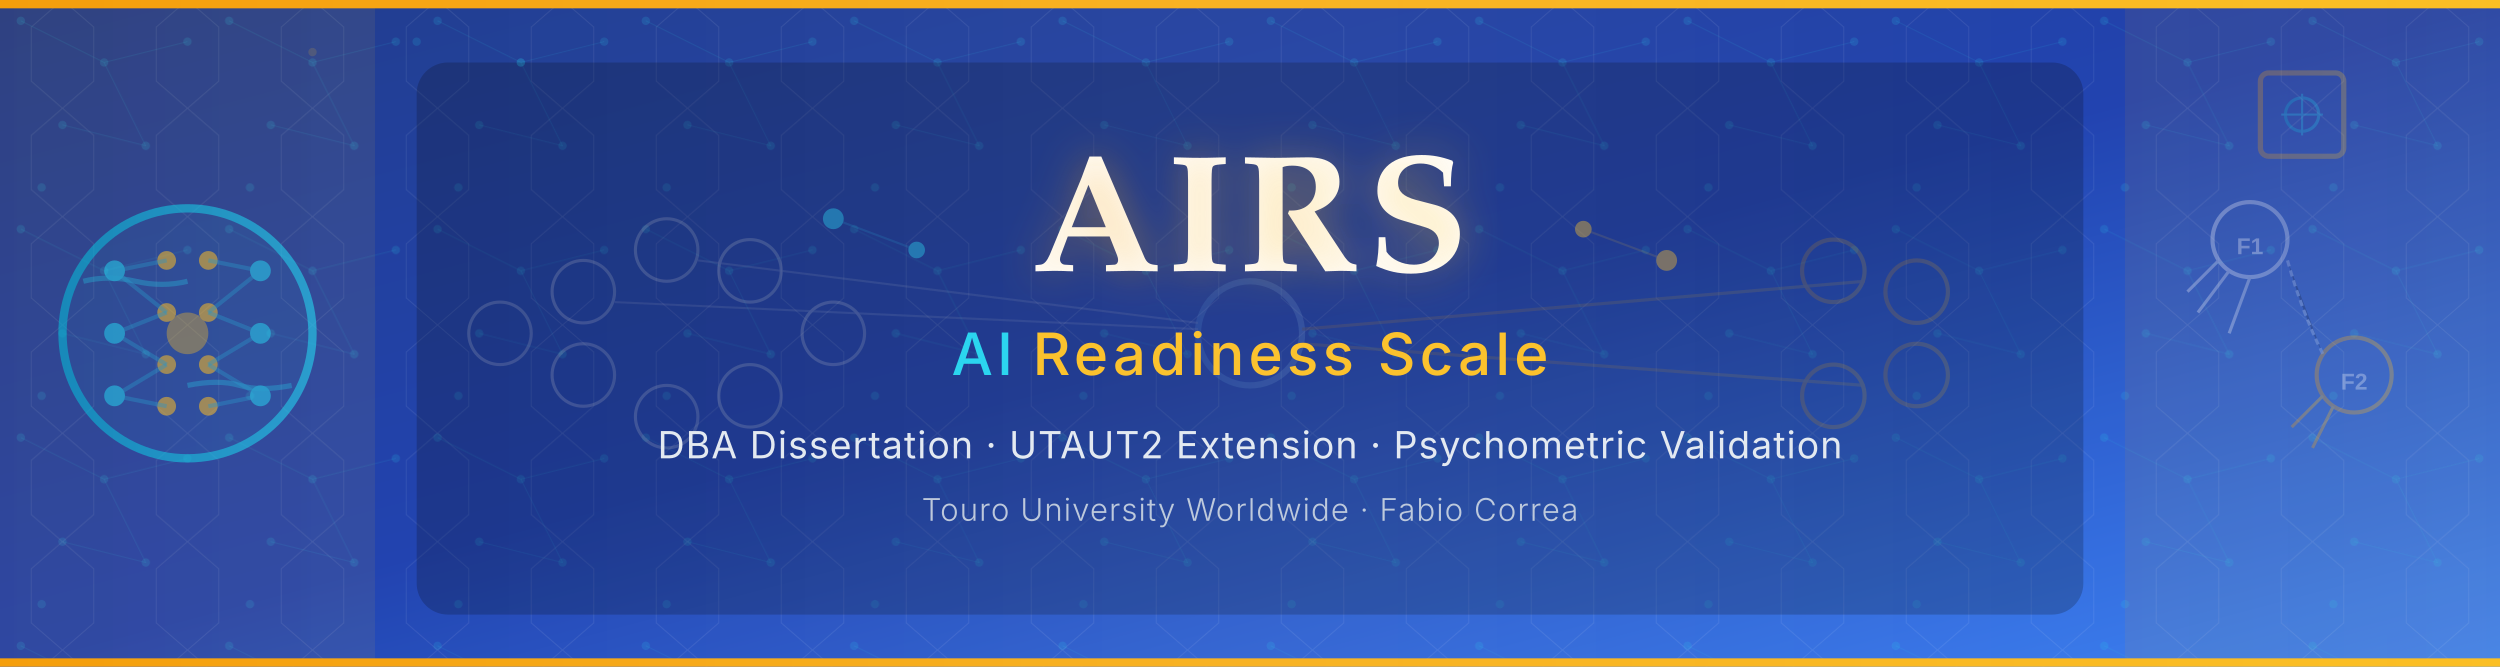
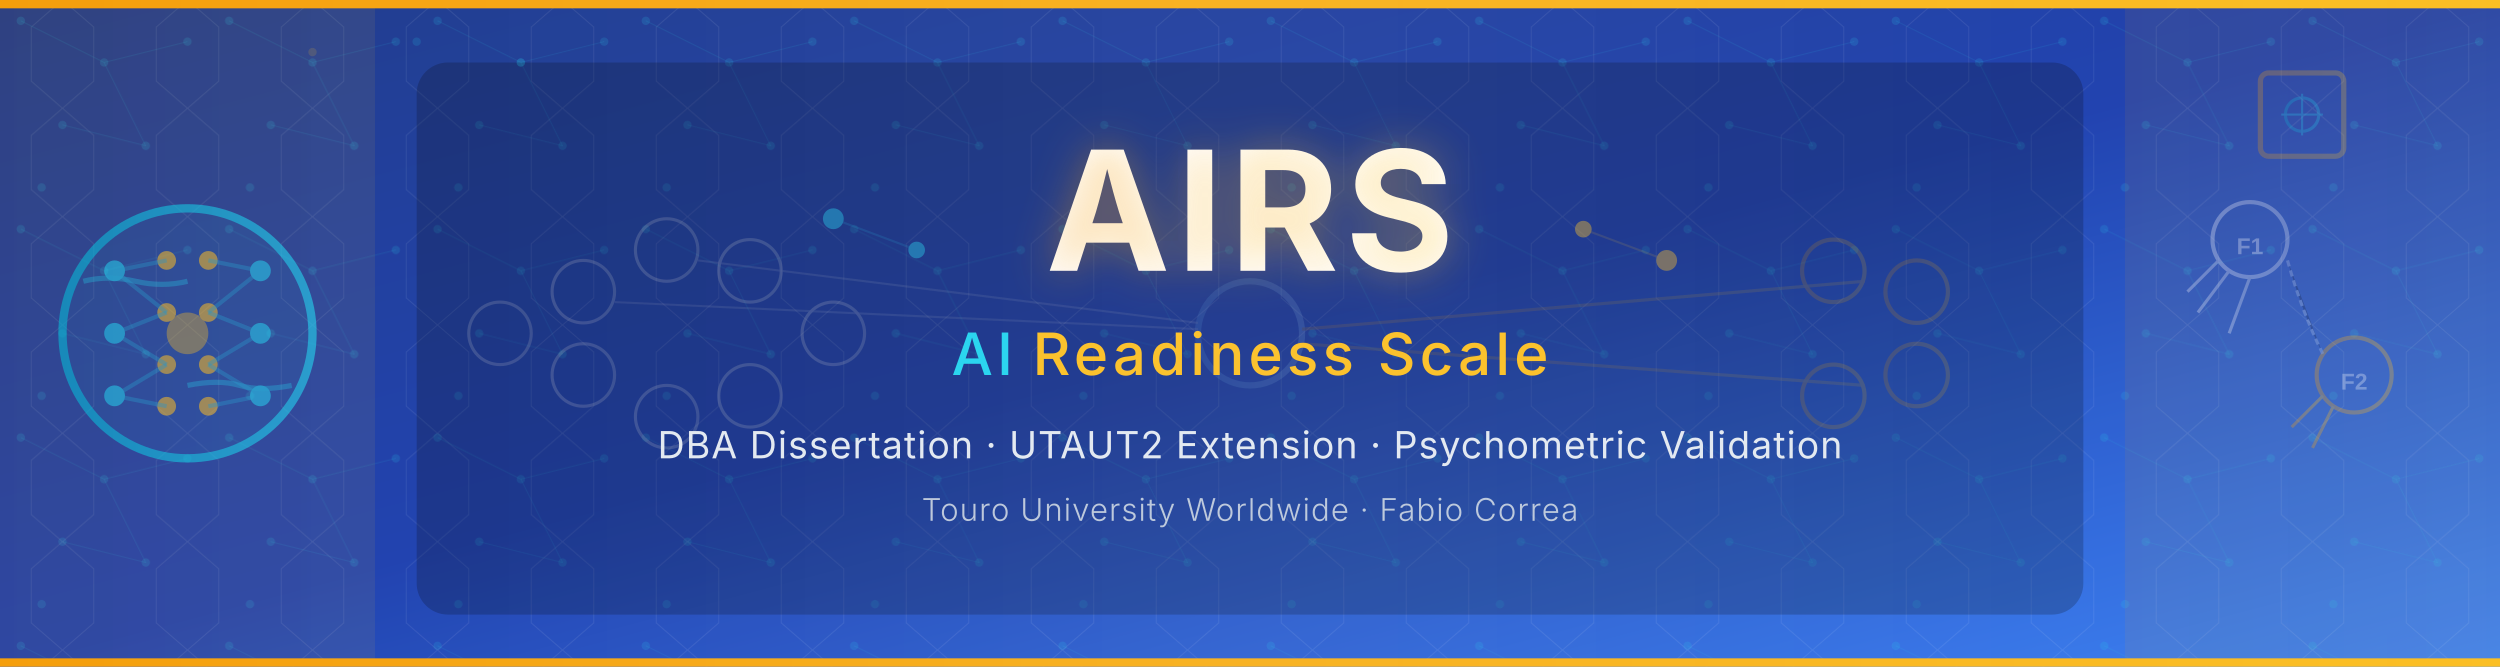
<svg xmlns="http://www.w3.org/2000/svg" width="1200" height="320">
  <defs>
    <linearGradient id="bg-gradient" x1="0%" y1="0%" x2="100%" y2="100%">
      <stop offset="0%" style="stop-color:#1e3a8a;stop-opacity:1" />
      <stop offset="50%" style="stop-color:#1e40af;stop-opacity:1" />
      <stop offset="100%" style="stop-color:#3b82f6;stop-opacity:1" />
    </linearGradient>
    <linearGradient id="accent-gold" x1="0%" y1="0%" x2="100%" y2="0%">
      <stop offset="0%" style="stop-color:#f59e0b;stop-opacity:1" />
      <stop offset="100%" style="stop-color:#fbbf24;stop-opacity:1" />
    </linearGradient>
    <linearGradient id="accent-white" x1="0%" y1="0%" x2="100%" y2="0%">
      <stop offset="0%" style="stop-color:#f8fafc;stop-opacity:1" />
      <stop offset="100%" style="stop-color:#e2e8f0;stop-opacity:1" />
    </linearGradient>
    <linearGradient id="accent-blue" x1="0%" y1="0%" x2="100%" y2="0%">
      <stop offset="0%" style="stop-color:#60a5fa;stop-opacity:1" />
      <stop offset="100%" style="stop-color:#93c5fd;stop-opacity:1" />
    </linearGradient>
    <linearGradient id="accent-cyan" x1="0%" y1="0%" x2="100%" y2="0%">
      <stop offset="0%" style="stop-color:#06b6d4;stop-opacity:1" />
      <stop offset="100%" style="stop-color:#22d3ee;stop-opacity:1" />
    </linearGradient>
    <pattern id="hexagon-pattern" x="0" y="0" width="60" height="52" patternUnits="userSpaceOnUse">
      <path d="M30 0 L45 13 L45 39 L30 52 L15 39 L15 13 Z" fill="none" stroke="white" stroke-width="0.5" opacity="0.08" />
    </pattern>
    <pattern id="neural-pattern" x="0" y="0" width="100" height="100" patternUnits="userSpaceOnUse">
      <circle cx="10" cy="10" r="2" fill="#22d3ee" opacity="0.15" />
      <circle cx="50" cy="30" r="2" fill="#22d3ee" opacity="0.15" />
      <circle cx="90" cy="20" r="2" fill="#22d3ee" opacity="0.15" />
      <circle cx="30" cy="60" r="2" fill="#22d3ee" opacity="0.15" />
      <circle cx="70" cy="70" r="2" fill="#22d3ee" opacity="0.15" />
      <circle cx="20" cy="90" r="2" fill="#22d3ee" opacity="0.15" />
      <line x1="10" y1="10" x2="50" y2="30" stroke="#22d3ee" stroke-width="0.5" opacity="0.1" />
      <line x1="50" y1="30" x2="90" y2="20" stroke="#22d3ee" stroke-width="0.5" opacity="0.1" />
      <line x1="50" y1="30" x2="70" y2="70" stroke="#22d3ee" stroke-width="0.5" opacity="0.1" />
      <line x1="30" y1="60" x2="70" y2="70" stroke="#22d3ee" stroke-width="0.5" opacity="0.1" />
    </pattern>
    <linearGradient id="shimmer" x1="0%" y1="0%" x2="100%" y2="0%">
      <stop offset="0%" style="stop-color:white;stop-opacity:0">
        <animate attributeName="offset" values="0;1" dur="3s" repeatCount="indefinite" />
      </stop>
      <stop offset="50%" style="stop-color:white;stop-opacity:0.1">
        <animate attributeName="offset" values="0.5;1.5" dur="3s" repeatCount="indefinite" />
      </stop>
      <stop offset="100%" style="stop-color:white;stop-opacity:0">
        <animate attributeName="offset" values="1;2" dur="3s" repeatCount="indefinite" />
      </stop>
    </linearGradient>
  </defs>
  <rect width="1200" height="320" fill="url(#bg-gradient)" />
  <rect width="1200" height="320" fill="url(#hexagon-pattern)" />
  <rect width="1200" height="320" fill="url(#neural-pattern)" />
  <rect x="0" y="0" width="180" height="320" fill="url(#accent-gold)" opacity="0.08" />
  <rect x="1020" y="0" width="180" height="320" fill="url(#accent-gold)" opacity="0.08" />
  <g opacity="0.6">
    <circle cx="90" cy="160" r="60" fill="url(#accent-cyan)" opacity="0.08" />
    <circle cx="90" cy="160" r="60" fill="none" stroke="url(#accent-cyan)" stroke-width="4" />
    <line x1="90" y1="100" x2="90" y2="220" stroke="url(#accent-cyan)" stroke-width="2.5" opacity="0.4" />
    <g opacity="0.9">
      <circle cx="55" cy="130" r="5" fill="#22d3ee">
        <animate attributeName="r" values="5;6;5" dur="2s" repeatCount="indefinite" />
      </circle>
      <circle cx="55" cy="160" r="5" fill="#22d3ee">
        <animate attributeName="r" values="5;6;5" dur="2.3s" repeatCount="indefinite" />
      </circle>
      <circle cx="55" cy="190" r="5" fill="#22d3ee">
        <animate attributeName="r" values="5;6;5" dur="2.5s" repeatCount="indefinite" />
      </circle>
      <circle cx="80" cy="125" r="4.5" fill="#fbbf24">
        <animate attributeName="opacity" values="0.6;1;0.6" dur="1.8s" repeatCount="indefinite" />
      </circle>
      <circle cx="80" cy="150" r="4.5" fill="#fbbf24">
        <animate attributeName="opacity" values="0.6;1;0.6" dur="2.1s" repeatCount="indefinite" />
      </circle>
      <circle cx="80" cy="175" r="4.5" fill="#fbbf24">
        <animate attributeName="opacity" values="0.6;1;0.6" dur="2.4s" repeatCount="indefinite" />
      </circle>
      <circle cx="80" cy="195" r="4.5" fill="#fbbf24">
        <animate attributeName="opacity" values="0.6;1;0.6" dur="2.7s" repeatCount="indefinite" />
      </circle>
      <line x1="55" y1="130" x2="80" y2="125" stroke="#22d3ee" stroke-width="2" opacity="0.4" />
      <line x1="55" y1="130" x2="80" y2="150" stroke="#22d3ee" stroke-width="2" opacity="0.4" />
      <line x1="55" y1="160" x2="80" y2="150" stroke="#22d3ee" stroke-width="2" opacity="0.4" />
      <line x1="55" y1="160" x2="80" y2="175" stroke="#22d3ee" stroke-width="2" opacity="0.4" />
      <line x1="55" y1="190" x2="80" y2="175" stroke="#22d3ee" stroke-width="2" opacity="0.4" />
      <line x1="55" y1="190" x2="80" y2="195" stroke="#22d3ee" stroke-width="2" opacity="0.4" />
    </g>
    <g opacity="0.9">
      <circle cx="125" cy="130" r="5" fill="#22d3ee">
        <animate attributeName="r" values="5;6;5" dur="2.2s" repeatCount="indefinite" />
      </circle>
      <circle cx="125" cy="160" r="5" fill="#22d3ee">
        <animate attributeName="r" values="5;6;5" dur="2.6s" repeatCount="indefinite" />
      </circle>
      <circle cx="125" cy="190" r="5" fill="#22d3ee">
        <animate attributeName="r" values="5;6;5" dur="2.9s" repeatCount="indefinite" />
      </circle>
      <circle cx="100" cy="125" r="4.5" fill="#fbbf24">
        <animate attributeName="opacity" values="0.6;1;0.6" dur="2s" repeatCount="indefinite" />
      </circle>
      <circle cx="100" cy="150" r="4.5" fill="#fbbf24">
        <animate attributeName="opacity" values="0.6;1;0.6" dur="2.2s" repeatCount="indefinite" />
      </circle>
      <circle cx="100" cy="175" r="4.5" fill="#fbbf24">
        <animate attributeName="opacity" values="0.6;1;0.6" dur="2.6s" repeatCount="indefinite" />
      </circle>
      <circle cx="100" cy="195" r="4.5" fill="#fbbf24">
        <animate attributeName="opacity" values="0.6;1;0.6" dur="2.8s" repeatCount="indefinite" />
      </circle>
      <line x1="125" y1="130" x2="100" y2="125" stroke="#22d3ee" stroke-width="2" opacity="0.4" />
      <line x1="125" y1="130" x2="100" y2="150" stroke="#22d3ee" stroke-width="2" opacity="0.4" />
      <line x1="125" y1="160" x2="100" y2="150" stroke="#22d3ee" stroke-width="2" opacity="0.4" />
      <line x1="125" y1="160" x2="100" y2="175" stroke="#22d3ee" stroke-width="2" opacity="0.4" />
      <line x1="125" y1="190" x2="100" y2="175" stroke="#22d3ee" stroke-width="2" opacity="0.4" />
      <line x1="125" y1="190" x2="100" y2="195" stroke="#22d3ee" stroke-width="2" opacity="0.4" />
    </g>
    <circle cx="90" cy="160" r="10" fill="#fbbf24" opacity="0.6">
      <animate attributeName="r" values="10;13;10" dur="3s" repeatCount="indefinite" />
      <animate attributeName="opacity" values="0.4;0.8;0.4" dur="3s" repeatCount="indefinite" />
    </circle>
    <path d="M 40 135 Q 52 132 65 135 T 90 135" stroke="#22d3ee" stroke-width="2.5" fill="none" opacity="0.5">
      <animate attributeName="d" values="M 40 135 Q 52 132 65 135 T 90 135;M 40 135 Q 52 138 65 135 T 90 135;M 40 135 Q 52 132 65 135 T 90 135" dur="2s" repeatCount="indefinite" />
    </path>
    <path d="M 90 185 Q 105 182 115 185 T 140 185" stroke="#22d3ee" stroke-width="2.5" fill="none" opacity="0.5">
      <animate attributeName="d" values="M 90 185 Q 105 182 115 185 T 140 185;M 90 185 Q 105 188 115 185 T 140 185;M 90 185 Q 105 182 115 185 T 140 185" dur="2.3s" repeatCount="indefinite" />
    </path>
  </g>
  <g opacity="0.25">
    <rect x="1085" y="35" width="40" height="40" rx="4" fill="none" stroke="url(#accent-gold)" stroke-width="2.5" />
    <line x1="1080" y1="45" x2="1085" y2="45" stroke="url(#accent-gold)" stroke-width="2" />
    <line x1="1080" y1="55" x2="1085" y2="55" stroke="url(#accent-gold)" stroke-width="2" />
    <line x1="1080" y1="65" x2="1085" y2="65" stroke="url(#accent-gold)" stroke-width="2" />
    <line x1="1125" y1="45" x2="1130" y2="45" stroke="url(#accent-gold)" stroke-width="2" />
    <line x1="1125" y1="55" x2="1130" y2="55" stroke="url(#accent-gold)" stroke-width="2" />
    <line x1="1125" y1="65" x2="1130" y2="65" stroke="url(#accent-gold)" stroke-width="2" />
    <circle cx="1105" cy="55" r="8" fill="none" stroke="url(#accent-cyan)" stroke-width="1.5" />
    <path d="M 1095 55 L 1115 55 M 1105 45 L 1105 65" stroke="#22d3ee" stroke-width="1" />
  </g>
  <g opacity="0.3">
    <g>
      <circle cx="1080" cy="115" r="18" fill="none" stroke="url(#accent-white)" stroke-width="2" />
      <text x="1080" y="122" font-family="Arial" font-size="11" font-weight="bold" fill="white" text-anchor="middle">F1</text>
      <line x1="1065" y1="125" x2="1050" y2="140" stroke="url(#accent-white)" stroke-width="1.5" />
      <line x1="1070" y1="130" x2="1055" y2="150" stroke="url(#accent-white)" stroke-width="1.5" />
      <line x1="1080" y1="133" x2="1070" y2="160" stroke="url(#accent-white)" stroke-width="1.5" />
    </g>
    <g>
      <circle cx="1130" cy="180" r="18" fill="none" stroke="url(#accent-gold)" stroke-width="2" />
      <text x="1130" y="187" font-family="Arial" font-size="11" font-weight="bold" fill="white" text-anchor="middle">F2</text>
      <line x1="1115" y1="190" x2="1100" y2="205" stroke="url(#accent-gold)" stroke-width="1.5" />
      <line x1="1120" y1="195" x2="1110" y2="215" stroke="url(#accent-gold)" stroke-width="1.5" />
    </g>
    <path d="M 1098 125 Q 1105 150 1115 170" stroke="white" stroke-width="1.5" stroke-dasharray="3,2" opacity="0.6" />
  </g>
  <g opacity="0.2">
    <circle cx="280" cy="140" r="15" fill="none" stroke="url(#accent-white)" stroke-width="1.5" />
    <circle cx="320" cy="120" r="15" fill="none" stroke="url(#accent-white)" stroke-width="1.5" />
    <circle cx="360" cy="130" r="15" fill="none" stroke="url(#accent-white)" stroke-width="1.5" />
    <circle cx="280" cy="180" r="15" fill="none" stroke="url(#accent-white)" stroke-width="1.5" />
    <circle cx="320" cy="200" r="15" fill="none" stroke="url(#accent-white)" stroke-width="1.5" />
    <circle cx="360" cy="190" r="15" fill="none" stroke="url(#accent-white)" stroke-width="1.5" />
    <circle cx="240" cy="160" r="15" fill="none" stroke="url(#accent-white)" stroke-width="1.5" />
    <circle cx="400" cy="160" r="15" fill="none" stroke="url(#accent-white)" stroke-width="1.5" />
    <circle cx="880" cy="130" r="15" fill="none" stroke="url(#accent-gold)" stroke-width="2" />
    <circle cx="920" cy="140" r="15" fill="none" stroke="url(#accent-gold)" stroke-width="2" />
    <circle cx="880" cy="190" r="15" fill="none" stroke="url(#accent-gold)" stroke-width="2" />
    <circle cx="920" cy="180" r="15" fill="none" stroke="url(#accent-gold)" stroke-width="2" />
    <circle cx="600" cy="160" r="25" fill="none" stroke="url(#accent-blue)" stroke-width="3" />
    <path d="M 295 145 L 575 158" stroke="white" stroke-width="1" opacity="0.5" />
    <path d="M 335 125 L 575 155" stroke="white" stroke-width="1" opacity="0.5" />
    <path d="M 895 135 L 625 158" stroke="url(#accent-gold)" stroke-width="1.5" opacity="0.7" />
    <path d="M 895 185 L 625 165" stroke="url(#accent-gold)" stroke-width="1.5" opacity="0.7" />
  </g>
  <rect x="0" y="0" width="1200" height="4" fill="url(#accent-gold)" />
  <rect x="200" y="30" width="800" height="265" rx="15" fill="black" opacity="0.2" />
  <g opacity="0.4">
    <circle cx="400" cy="105" r="5" fill="#22d3ee">
      <animate attributeName="opacity" values="0.3;1;0.3" dur="2s" repeatCount="indefinite" />
    </circle>
    <circle cx="440" cy="120" r="4" fill="#22d3ee">
      <animate attributeName="opacity" values="0.5;1;0.5" dur="2.3s" repeatCount="indefinite" />
    </circle>
    <circle cx="760" cy="110" r="4" fill="#fbbf24">
      <animate attributeName="opacity" values="0.4;1;0.4" dur="2.5s" repeatCount="indefinite" />
    </circle>
    <circle cx="800" cy="125" r="5" fill="#fbbf24">
      <animate attributeName="opacity" values="0.3;1;0.3" dur="2.8s" repeatCount="indefinite" />
    </circle>
    <line x1="400" y1="105" x2="440" y2="120" stroke="#22d3ee" stroke-width="1" opacity="0.3" />
    <line x1="760" y1="110" x2="800" y2="125" stroke="#fbbf24" stroke-width="1" opacity="0.3" />
  </g>
-   <text x="600" y="130" font-family="'Georgia', 'Palatino', 'Times New Roman', serif" font-size="80" font-weight="700" fill="white" text-anchor="middle" letter-spacing="3">
+   <text x="600" y="130" font-family="'Inter', 'Segoe UI', 'Helvetica Neue', 'Arial', sans-serif" font-size="80" font-weight="700" fill="white" text-anchor="middle" letter-spacing="3">
    AIRS
  </text>
-   <text x="600" y="130" font-family="'Georgia', 'Palatino', 'Times New Roman', serif" font-size="80" font-weight="700" fill="url(#accent-gold)" text-anchor="middle" letter-spacing="3" opacity="0.4" filter="blur(10px)">
+   <text x="600" y="130" font-family="'Inter', 'Segoe UI', 'Helvetica Neue', 'Arial', sans-serif" font-size="80" font-weight="700" fill="url(#accent-gold)" text-anchor="middle" letter-spacing="3" opacity="0.4" filter="blur(10px)">
    AIRS
  </text>
  <text x="600" y="180" font-family="'Inter', 'Segoe UI', system-ui, sans-serif" font-size="28" font-weight="500" fill="#fbbf24" text-anchor="middle" letter-spacing="2">
    <tspan fill="#22d3ee">AI</tspan> Readiness Scale
  </text>
  <text x="600" y="220" font-family="'Inter', 'Segoe UI', system-ui, sans-serif" font-size="18" font-weight="400" fill="#e2e8f0" text-anchor="middle" letter-spacing="0.5">
    DBA Dissertation · UTAUT2 Extension · Psychometric Validation
  </text>
  <text x="600" y="250" font-family="'Inter', 'Segoe UI', system-ui, sans-serif" font-size="15" font-weight="300" fill="#cbd5e1" text-anchor="middle" letter-spacing="0.5" opacity="0.9">
    Touro University Worldwide · Fabio Correa
  </text>
  <rect x="0" y="316" width="1200" height="4" fill="url(#accent-gold)" />
  <rect width="1200" height="320" fill="url(#shimmer)" opacity="0.5" />
  <g opacity="0.15">
    <circle cx="200" cy="20" r="2" fill="#22d3ee">
      <animate attributeName="cx" values="200;1000" dur="8s" repeatCount="indefinite" />
      <animate attributeName="opacity" values="0;1;0" dur="8s" repeatCount="indefinite" />
    </circle>
    <circle cx="150" cy="25" r="2" fill="#fbbf24">
      <animate attributeName="cx" values="150;1050" dur="10s" repeatCount="indefinite" />
      <animate attributeName="opacity" values="0;1;0" dur="10s" repeatCount="indefinite" />
    </circle>
    <circle cx="250" cy="30" r="2" fill="#22d3ee">
      <animate attributeName="cx" values="250;900" dur="7s" repeatCount="indefinite" />
      <animate attributeName="opacity" values="0;1;0" dur="7s" repeatCount="indefinite" />
    </circle>
  </g>
</svg>
